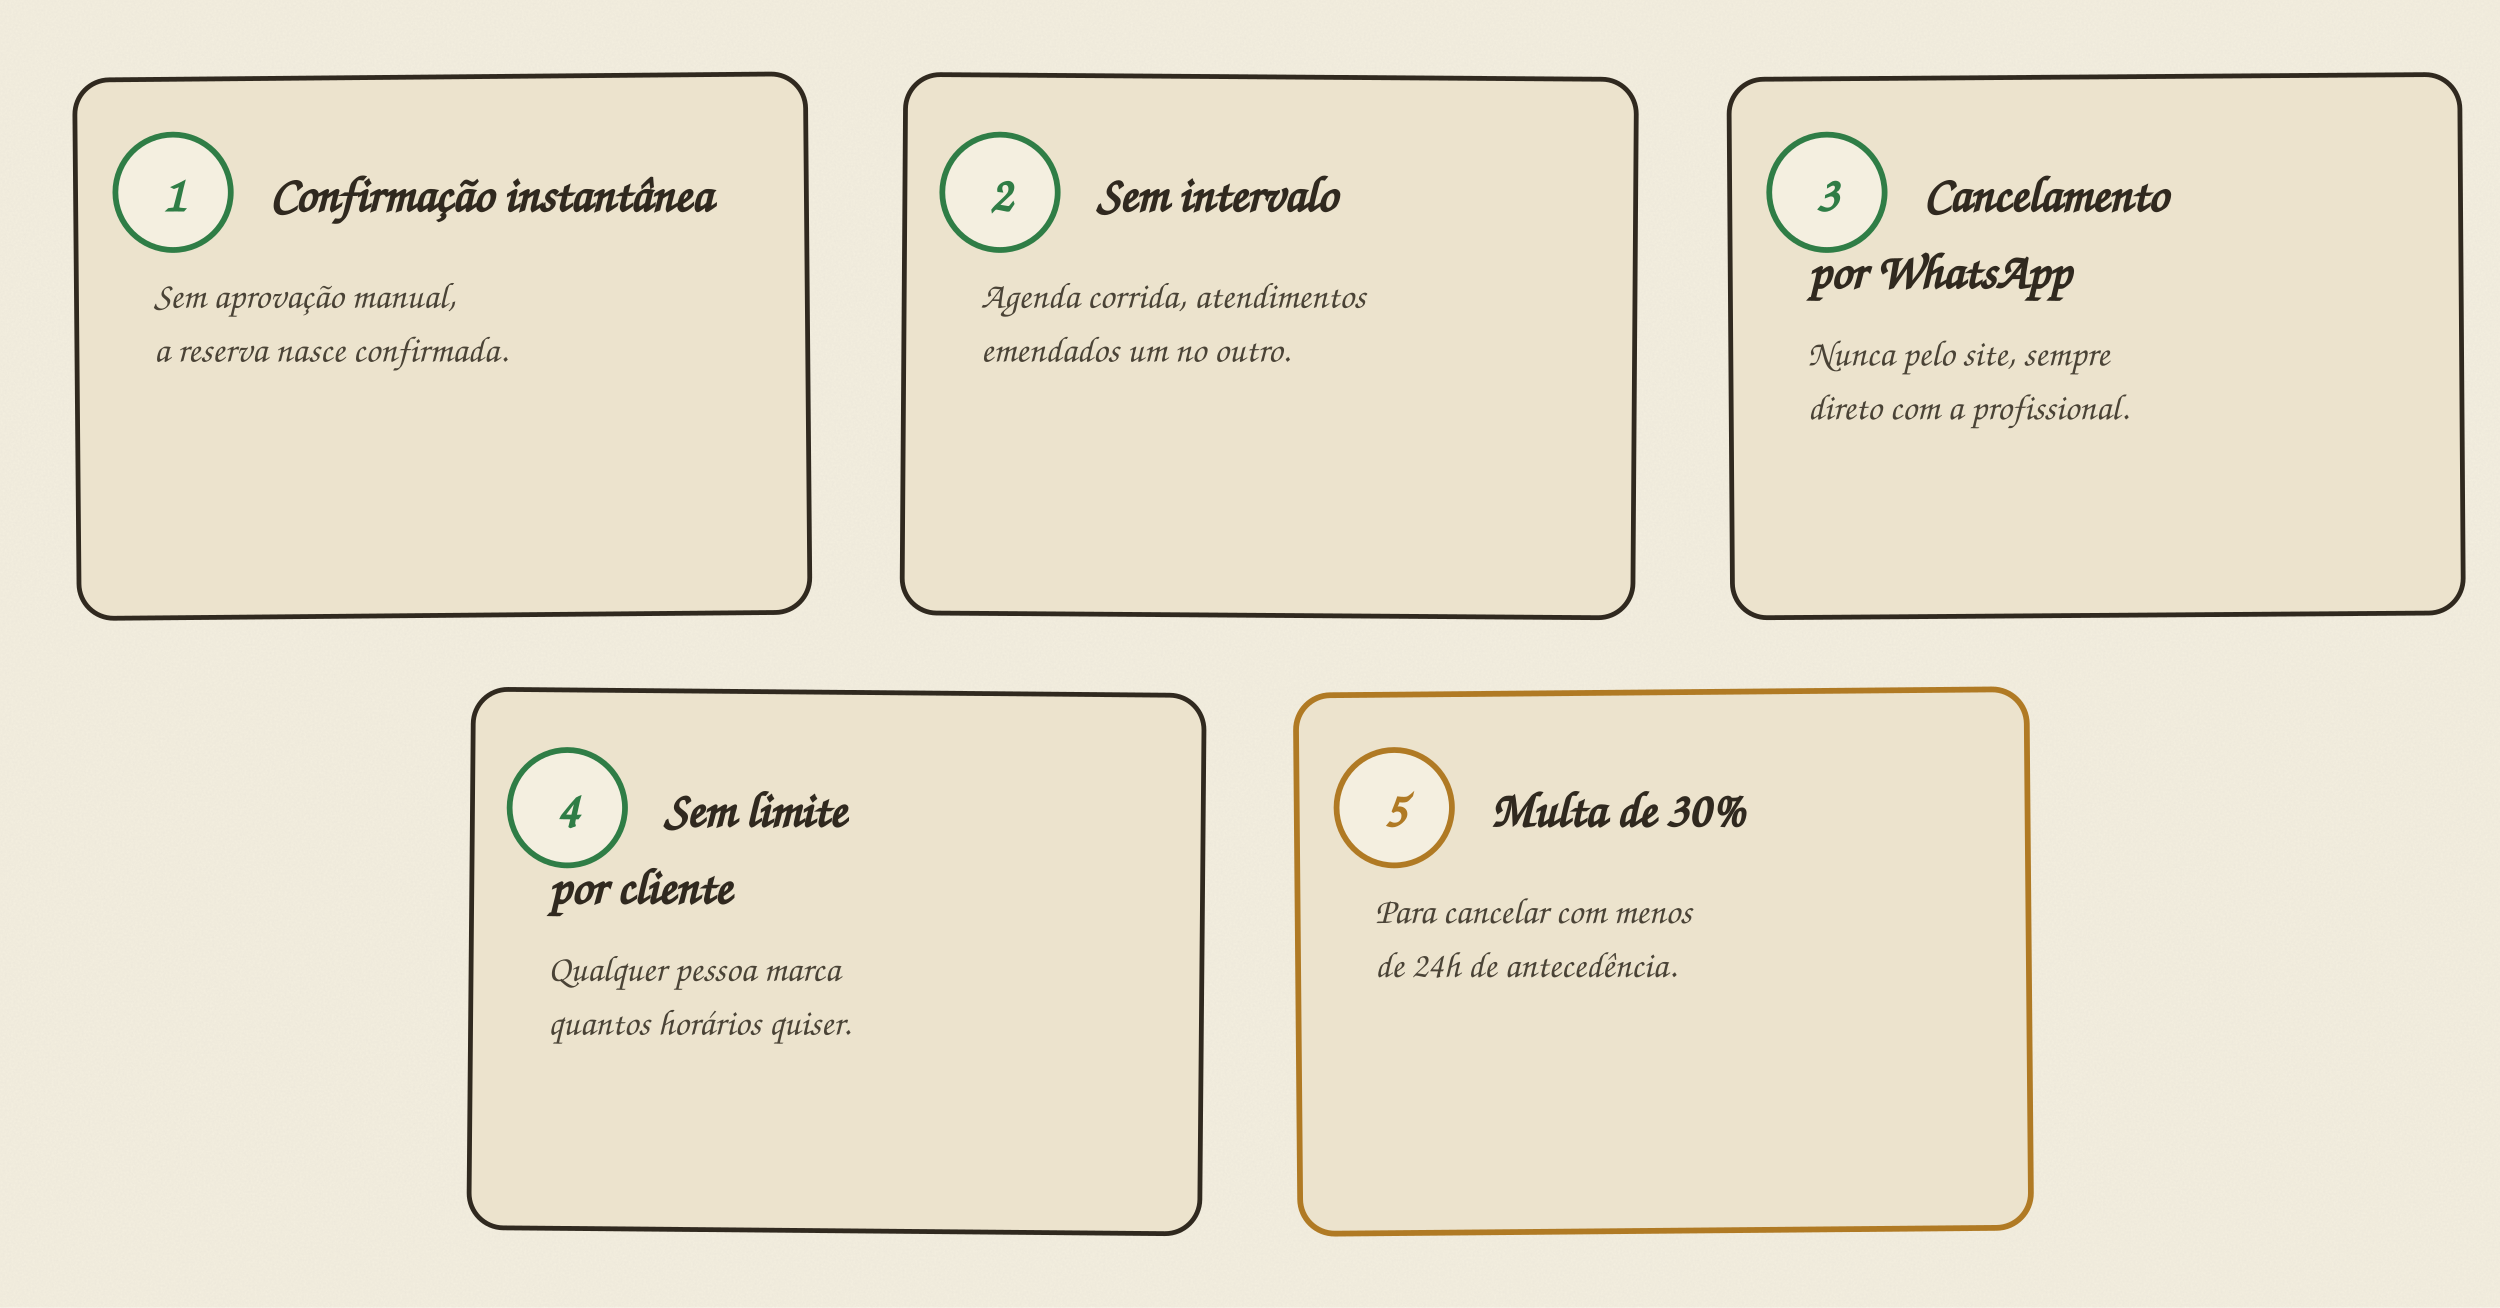
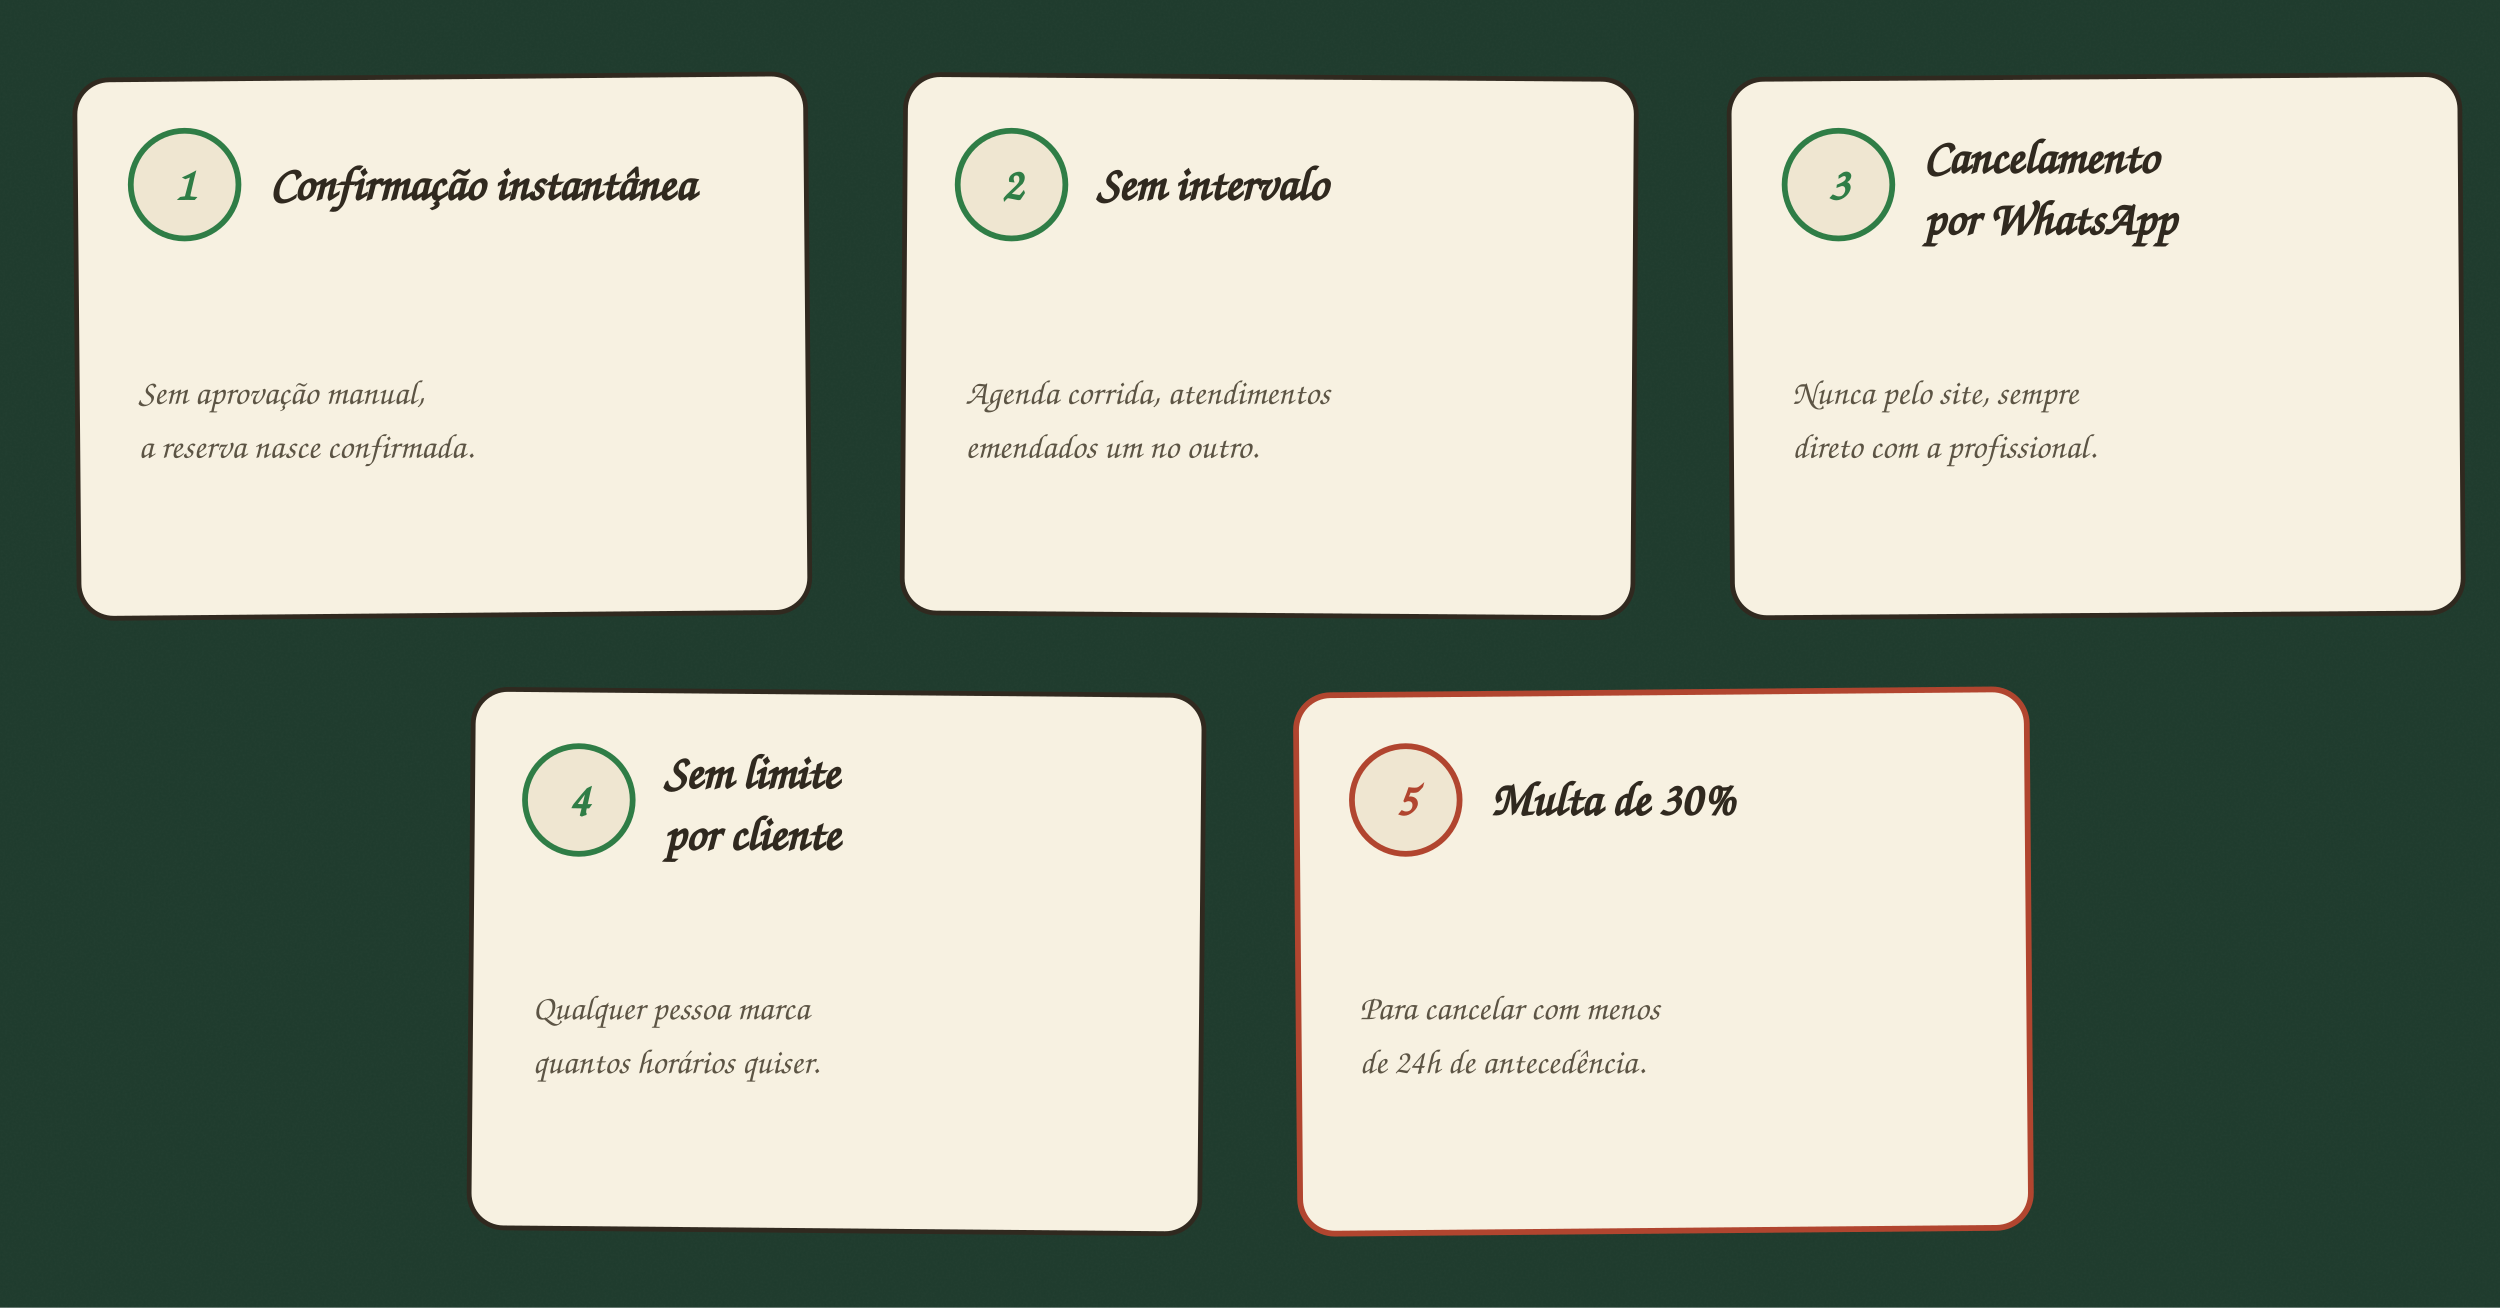
<svg xmlns="http://www.w3.org/2000/svg" viewBox="0 0 1300 680">
  <defs>
-     <filter id="paperNoiseRulesPt" x="-5%" y="-5%" width="110%" height="110%">
-       <feTurbulence type="fractalNoise" baseFrequency="0.9" numOctaves="2" result="noise" />
-       <feColorMatrix in="noise" type="matrix" values="0 0 0 0 0  0 0 0 0 0  0 0 0 0 0  0 0 0 0.03 0" />
+     <filter id="chalkDustRulesPt" x="-5%" y="-5%" width="110%" height="110%">
+       <feTurbulence type="fractalNoise" baseFrequency="0.85" numOctaves="2" result="noise" />
+       <feColorMatrix in="noise" type="matrix" values="0 0 0 0 1  0 0 0 0 1  0 0 0 0 1  0 0 0 0.025 0" />
    </filter>
  </defs>
-   <rect width="1300" height="680" fill="#f4efe0" />
-   <rect width="1300" height="680" filter="url(#paperNoiseRulesPt)" />
+   <rect width="1300" height="680" fill="#1d3a2c" />
+   <rect width="1300" height="680" filter="url(#chalkDustRulesPt)" />
  <g font-family="'Comic Sans MS','Segoe Print','Bradley Hand',cursive">
-     <g transform="rotate(-0.5 230 180)">
-       <rect x="40" y="40" width="380" height="280" rx="18" fill="#ece3cd" stroke="#30291f" stroke-width="2.5" />
-     </g>
-     <circle cx="90" cy="100" r="30" fill="#f4efe0" stroke="#2f7d46" stroke-width="3" />
-     <text x="90" y="110" text-anchor="middle" fill="#2f7d46" font-size="26" font-weight="700">1</text>
-     <text x="140" y="110" fill="#30291f" font-size="26" font-weight="700">Confirmação instantânea</text>
-     <text x="80" y="160" fill="#4a4336" font-size="19">Sem aprovação manual,</text>
-     <text x="80" y="188" fill="#4a4336" font-size="19">a reserva nasce confirmada.</text>
-     <g transform="rotate(0.4 660 180)">
-       <rect x="470" y="40" width="380" height="280" rx="18" fill="#ece3cd" stroke="#30291f" stroke-width="2.5" />
-     </g>
-     <circle cx="520" cy="100" r="30" fill="#f4efe0" stroke="#2f7d46" stroke-width="3" />
-     <text x="520" y="110" text-anchor="middle" fill="#2f7d46" font-size="26" font-weight="700">2</text>
-     <text x="570" y="110" fill="#30291f" font-size="26" font-weight="700">Sem intervalo</text>
-     <text x="510" y="160" fill="#4a4336" font-size="19">Agenda corrida, atendimentos</text>
-     <text x="510" y="188" fill="#4a4336" font-size="19">emendados um no outro.</text>
-     <g transform="rotate(-0.4 1090 180)">
-       <rect x="900" y="40" width="380" height="280" rx="18" fill="#ece3cd" stroke="#30291f" stroke-width="2.5" />
-     </g>
-     <circle cx="950" cy="100" r="30" fill="#f4efe0" stroke="#2f7d46" stroke-width="3" />
-     <text x="950" y="110" text-anchor="middle" fill="#2f7d46" font-size="26" font-weight="700">3</text>
-     <text x="1000" y="110" fill="#30291f" font-size="26" font-weight="700">Cancelamento</text>
-     <text x="940" y="150" fill="#30291f" font-size="26" font-weight="700">por WhatsApp</text>
-     <text x="940" y="190" fill="#4a4336" font-size="19">Nunca pelo site, sempre</text>
-     <text x="940" y="218" fill="#4a4336" font-size="19">direto com a profissional.</text>
-     <g transform="rotate(0.5 435 500)">
-       <rect x="245" y="360" width="380" height="280" rx="18" fill="#ece3cd" stroke="#30291f" stroke-width="2.5" />
-     </g>
-     <circle cx="295" cy="420" r="30" fill="#f4efe0" stroke="#2f7d46" stroke-width="3" />
-     <text x="295" y="430" text-anchor="middle" fill="#2f7d46" font-size="26" font-weight="700">4</text>
-     <text x="345" y="430" fill="#30291f" font-size="26" font-weight="700">Sem limite</text>
-     <text x="285" y="470" fill="#30291f" font-size="26" font-weight="700">por cliente</text>
-     <text x="285" y="510" fill="#4a4336" font-size="19">Qualquer pessoa marca</text>
-     <text x="285" y="538" fill="#4a4336" font-size="19">quantos horários quiser.</text>
-     <g transform="rotate(-0.5 865 500)">
-       <rect x="675" y="360" width="380" height="280" rx="18" fill="#ece3cd" stroke="#b07a24" stroke-width="3" />
-     </g>
-     <circle cx="725" cy="420" r="30" fill="#f4efe0" stroke="#b07a24" stroke-width="3" />
-     <text x="725" y="430" text-anchor="middle" fill="#b07a24" font-size="26" font-weight="700">5</text>
-     <text x="775" y="430" fill="#30291f" font-size="26" font-weight="700">Multa de 30%</text>
-     <text x="715" y="480" fill="#4a4336" font-size="19">Para cancelar com menos</text>
-     <text x="715" y="508" fill="#4a4336" font-size="19">de 24h de antecedência.</text>
+     <rect x="40" y="40" width="380" height="280" rx="18" fill="#f7f1e1" stroke="#30291f" stroke-width="2.5" transform="rotate(-0.5 230 180)" />
+     <circle cx="96" cy="96" r="28" fill="#efe6d1" stroke="#2f7d46" stroke-width="3" />
+     <text x="96" y="104" text-anchor="middle" fill="#2f7d46" font-size="24" font-weight="700">1</text>
+     <text x="140" y="104" fill="#30291f" font-size="25" font-weight="700">Confirmação instantânea</text>
+     <text x="72" y="210" fill="#5c5444" font-size="18">Sem aprovação manual,</text>
+     <text x="72" y="238" fill="#5c5444" font-size="18">a reserva nasce confirmada.</text>
+     <rect x="470" y="40" width="380" height="280" rx="18" fill="#f7f1e1" stroke="#30291f" stroke-width="2.5" transform="rotate(0.4 660 180)" />
+     <circle cx="526" cy="96" r="28" fill="#efe6d1" stroke="#2f7d46" stroke-width="3" />
+     <text x="526" y="104" text-anchor="middle" fill="#2f7d46" font-size="24" font-weight="700">2</text>
+     <text x="570" y="104" fill="#30291f" font-size="25" font-weight="700">Sem intervalo</text>
+     <text x="502" y="210" fill="#5c5444" font-size="18">Agenda corrida, atendimentos</text>
+     <text x="502" y="238" fill="#5c5444" font-size="18">emendados um no outro.</text>
+     <rect x="900" y="40" width="380" height="280" rx="18" fill="#f7f1e1" stroke="#30291f" stroke-width="2.5" transform="rotate(-0.4 1090 180)" />
+     <circle cx="956" cy="96" r="28" fill="#efe6d1" stroke="#2f7d46" stroke-width="3" />
+     <text x="956" y="104" text-anchor="middle" fill="#2f7d46" font-size="24" font-weight="700">3</text>
+     <text x="1000" y="90" fill="#30291f" font-size="25" font-weight="700">Cancelamento</text>
+     <text x="1000" y="122" fill="#30291f" font-size="25" font-weight="700">por WhatsApp</text>
+     <text x="932" y="210" fill="#5c5444" font-size="18">Nunca pelo site, sempre</text>
+     <text x="932" y="238" fill="#5c5444" font-size="18">direto com a profissional.</text>
+     <rect x="245" y="360" width="380" height="280" rx="18" fill="#f7f1e1" stroke="#30291f" stroke-width="2.5" transform="rotate(0.5 435 500)" />
+     <circle cx="301" cy="416" r="28" fill="#efe6d1" stroke="#2f7d46" stroke-width="3" />
+     <text x="301" y="424" text-anchor="middle" fill="#2f7d46" font-size="24" font-weight="700">4</text>
+     <text x="345" y="410" fill="#30291f" font-size="25" font-weight="700">Sem limite</text>
+     <text x="345" y="442" fill="#30291f" font-size="25" font-weight="700">por cliente</text>
+     <text x="277" y="530" fill="#5c5444" font-size="18">Qualquer pessoa marca</text>
+     <text x="277" y="558" fill="#5c5444" font-size="18">quantos horários quiser.</text>
+     <rect x="675" y="360" width="380" height="280" rx="18" fill="#f7f1e1" stroke="#b1452f" stroke-width="3" transform="rotate(-0.5 865 500)" />
+     <circle cx="731" cy="416" r="28" fill="#efe6d1" stroke="#b1452f" stroke-width="3" />
+     <text x="731" y="424" text-anchor="middle" fill="#b1452f" font-size="24" font-weight="700">5</text>
+     <text x="775" y="424" fill="#30291f" font-size="25" font-weight="700">Multa de 30%</text>
+     <text x="707" y="530" fill="#5c5444" font-size="18">Para cancelar com menos</text>
+     <text x="707" y="558" fill="#5c5444" font-size="18">de 24h de antecedência.</text>
  </g>
</svg>
